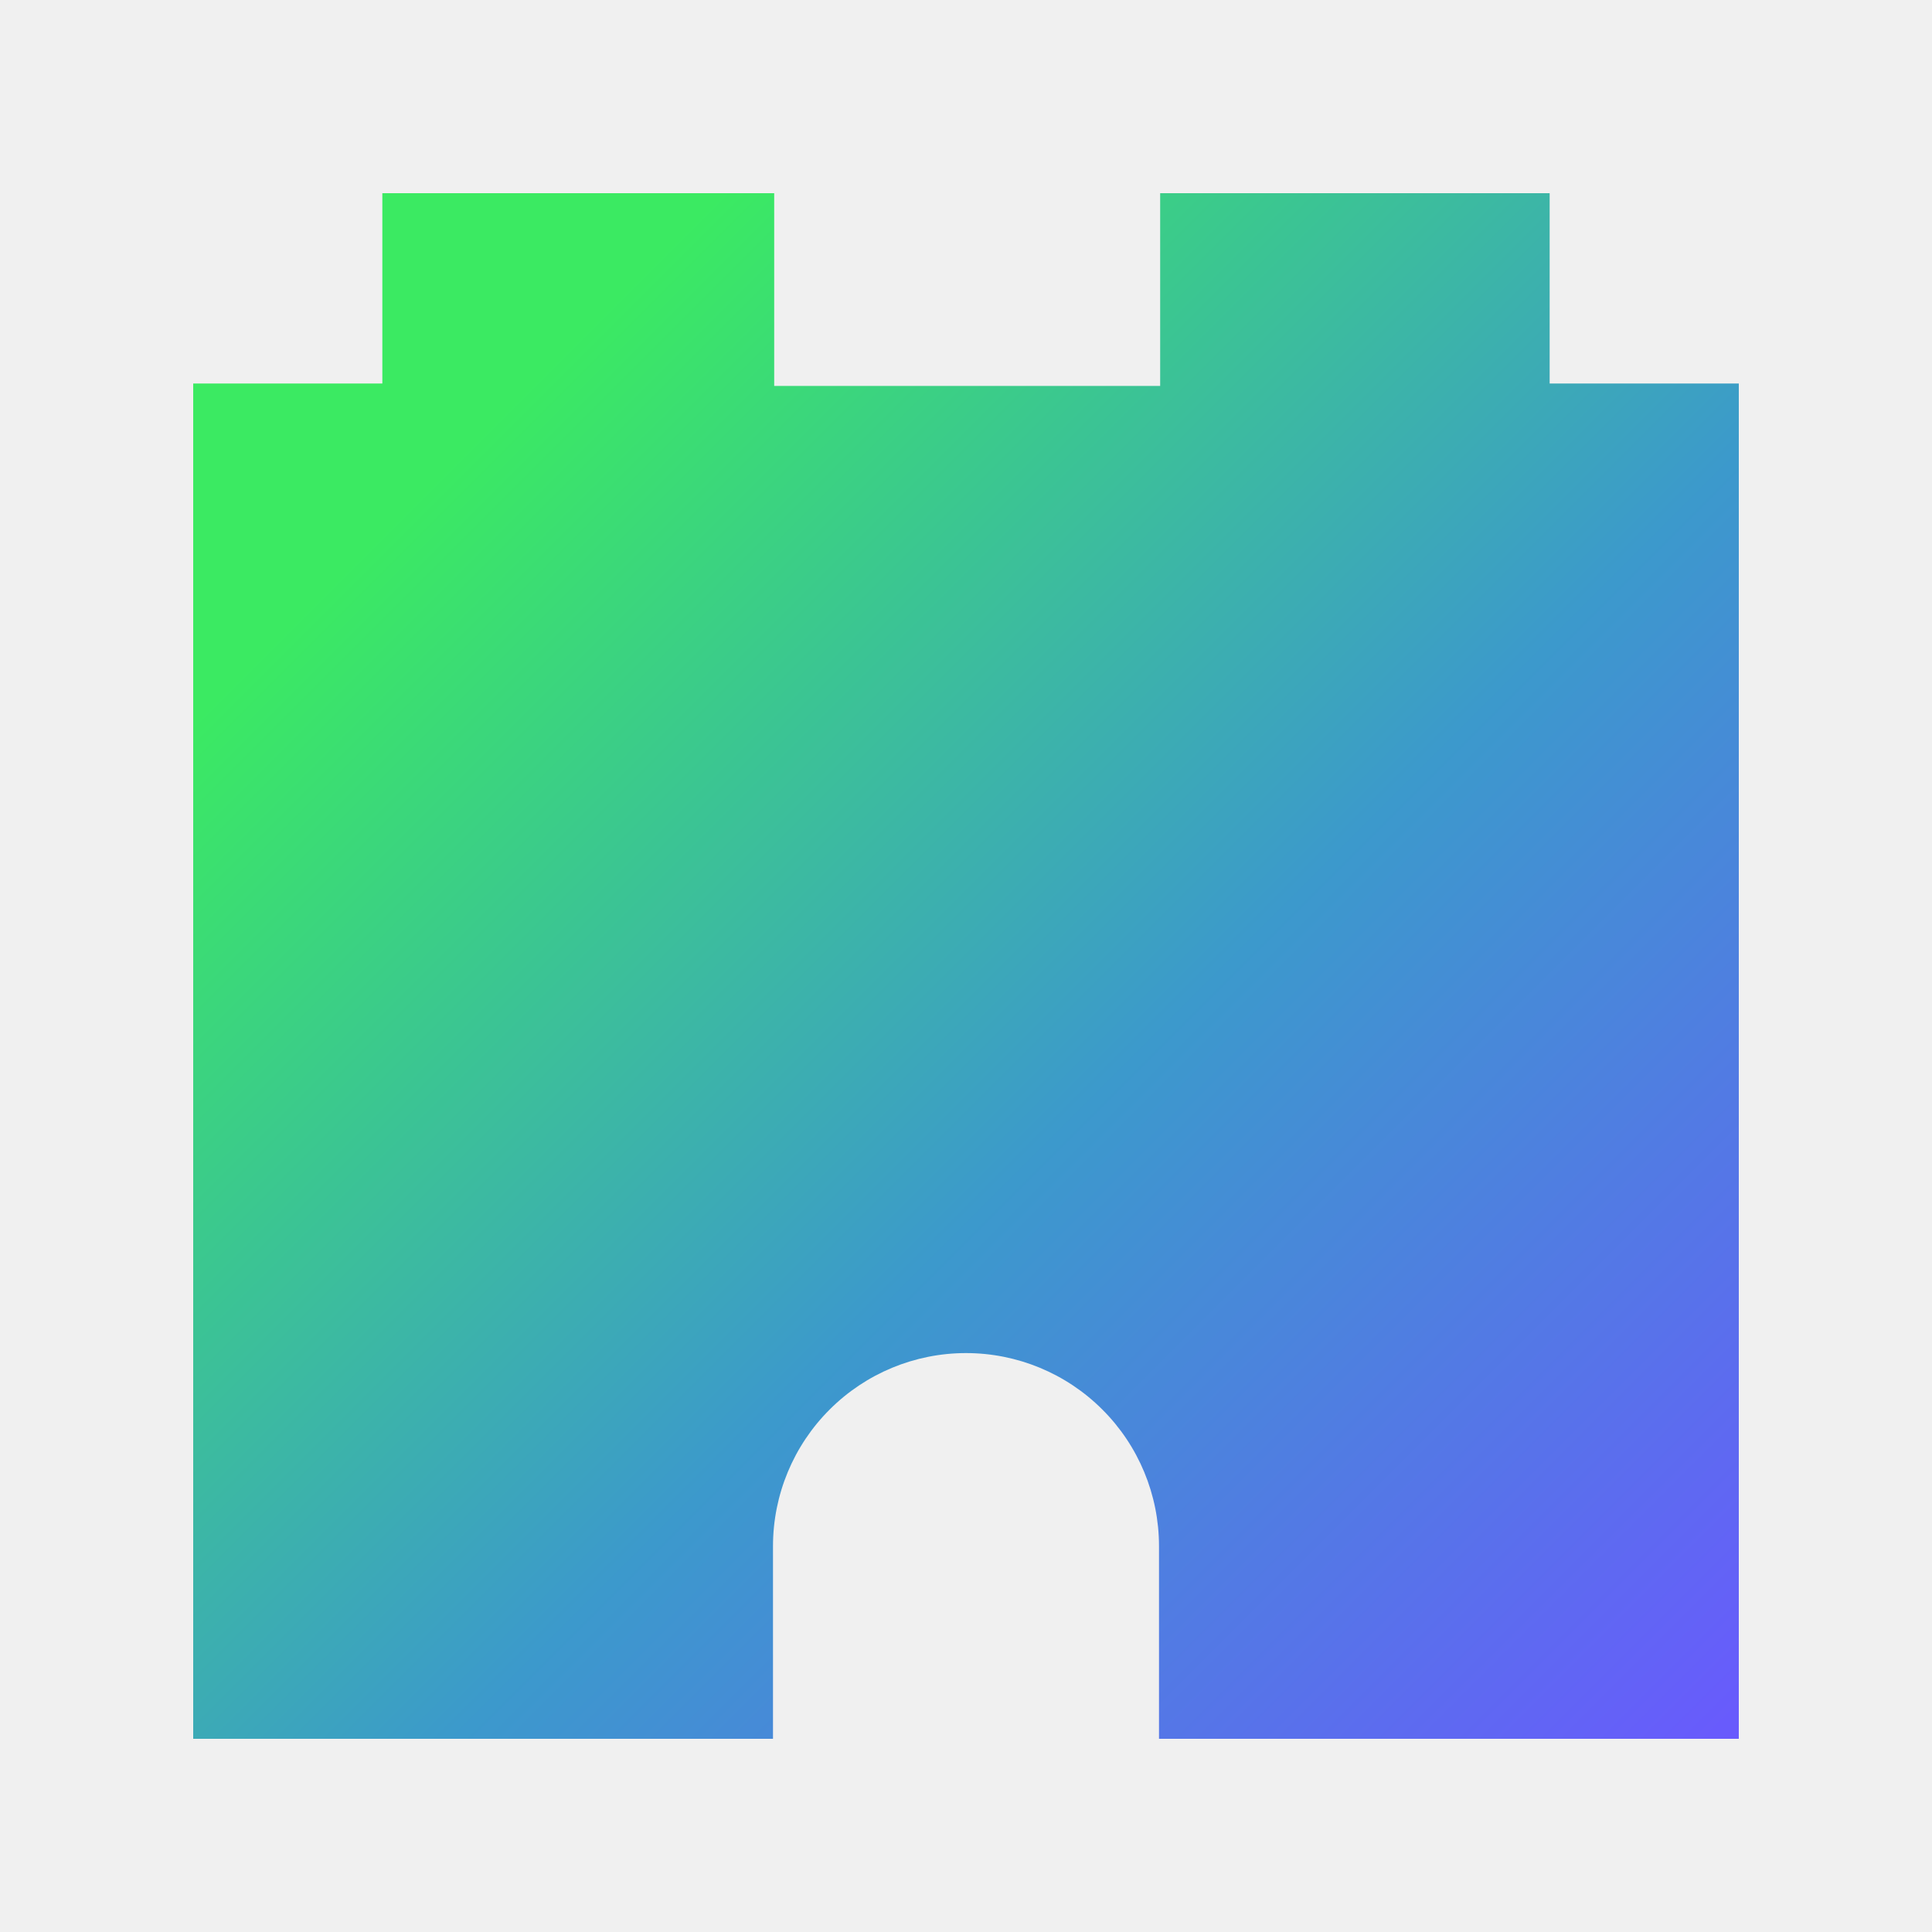
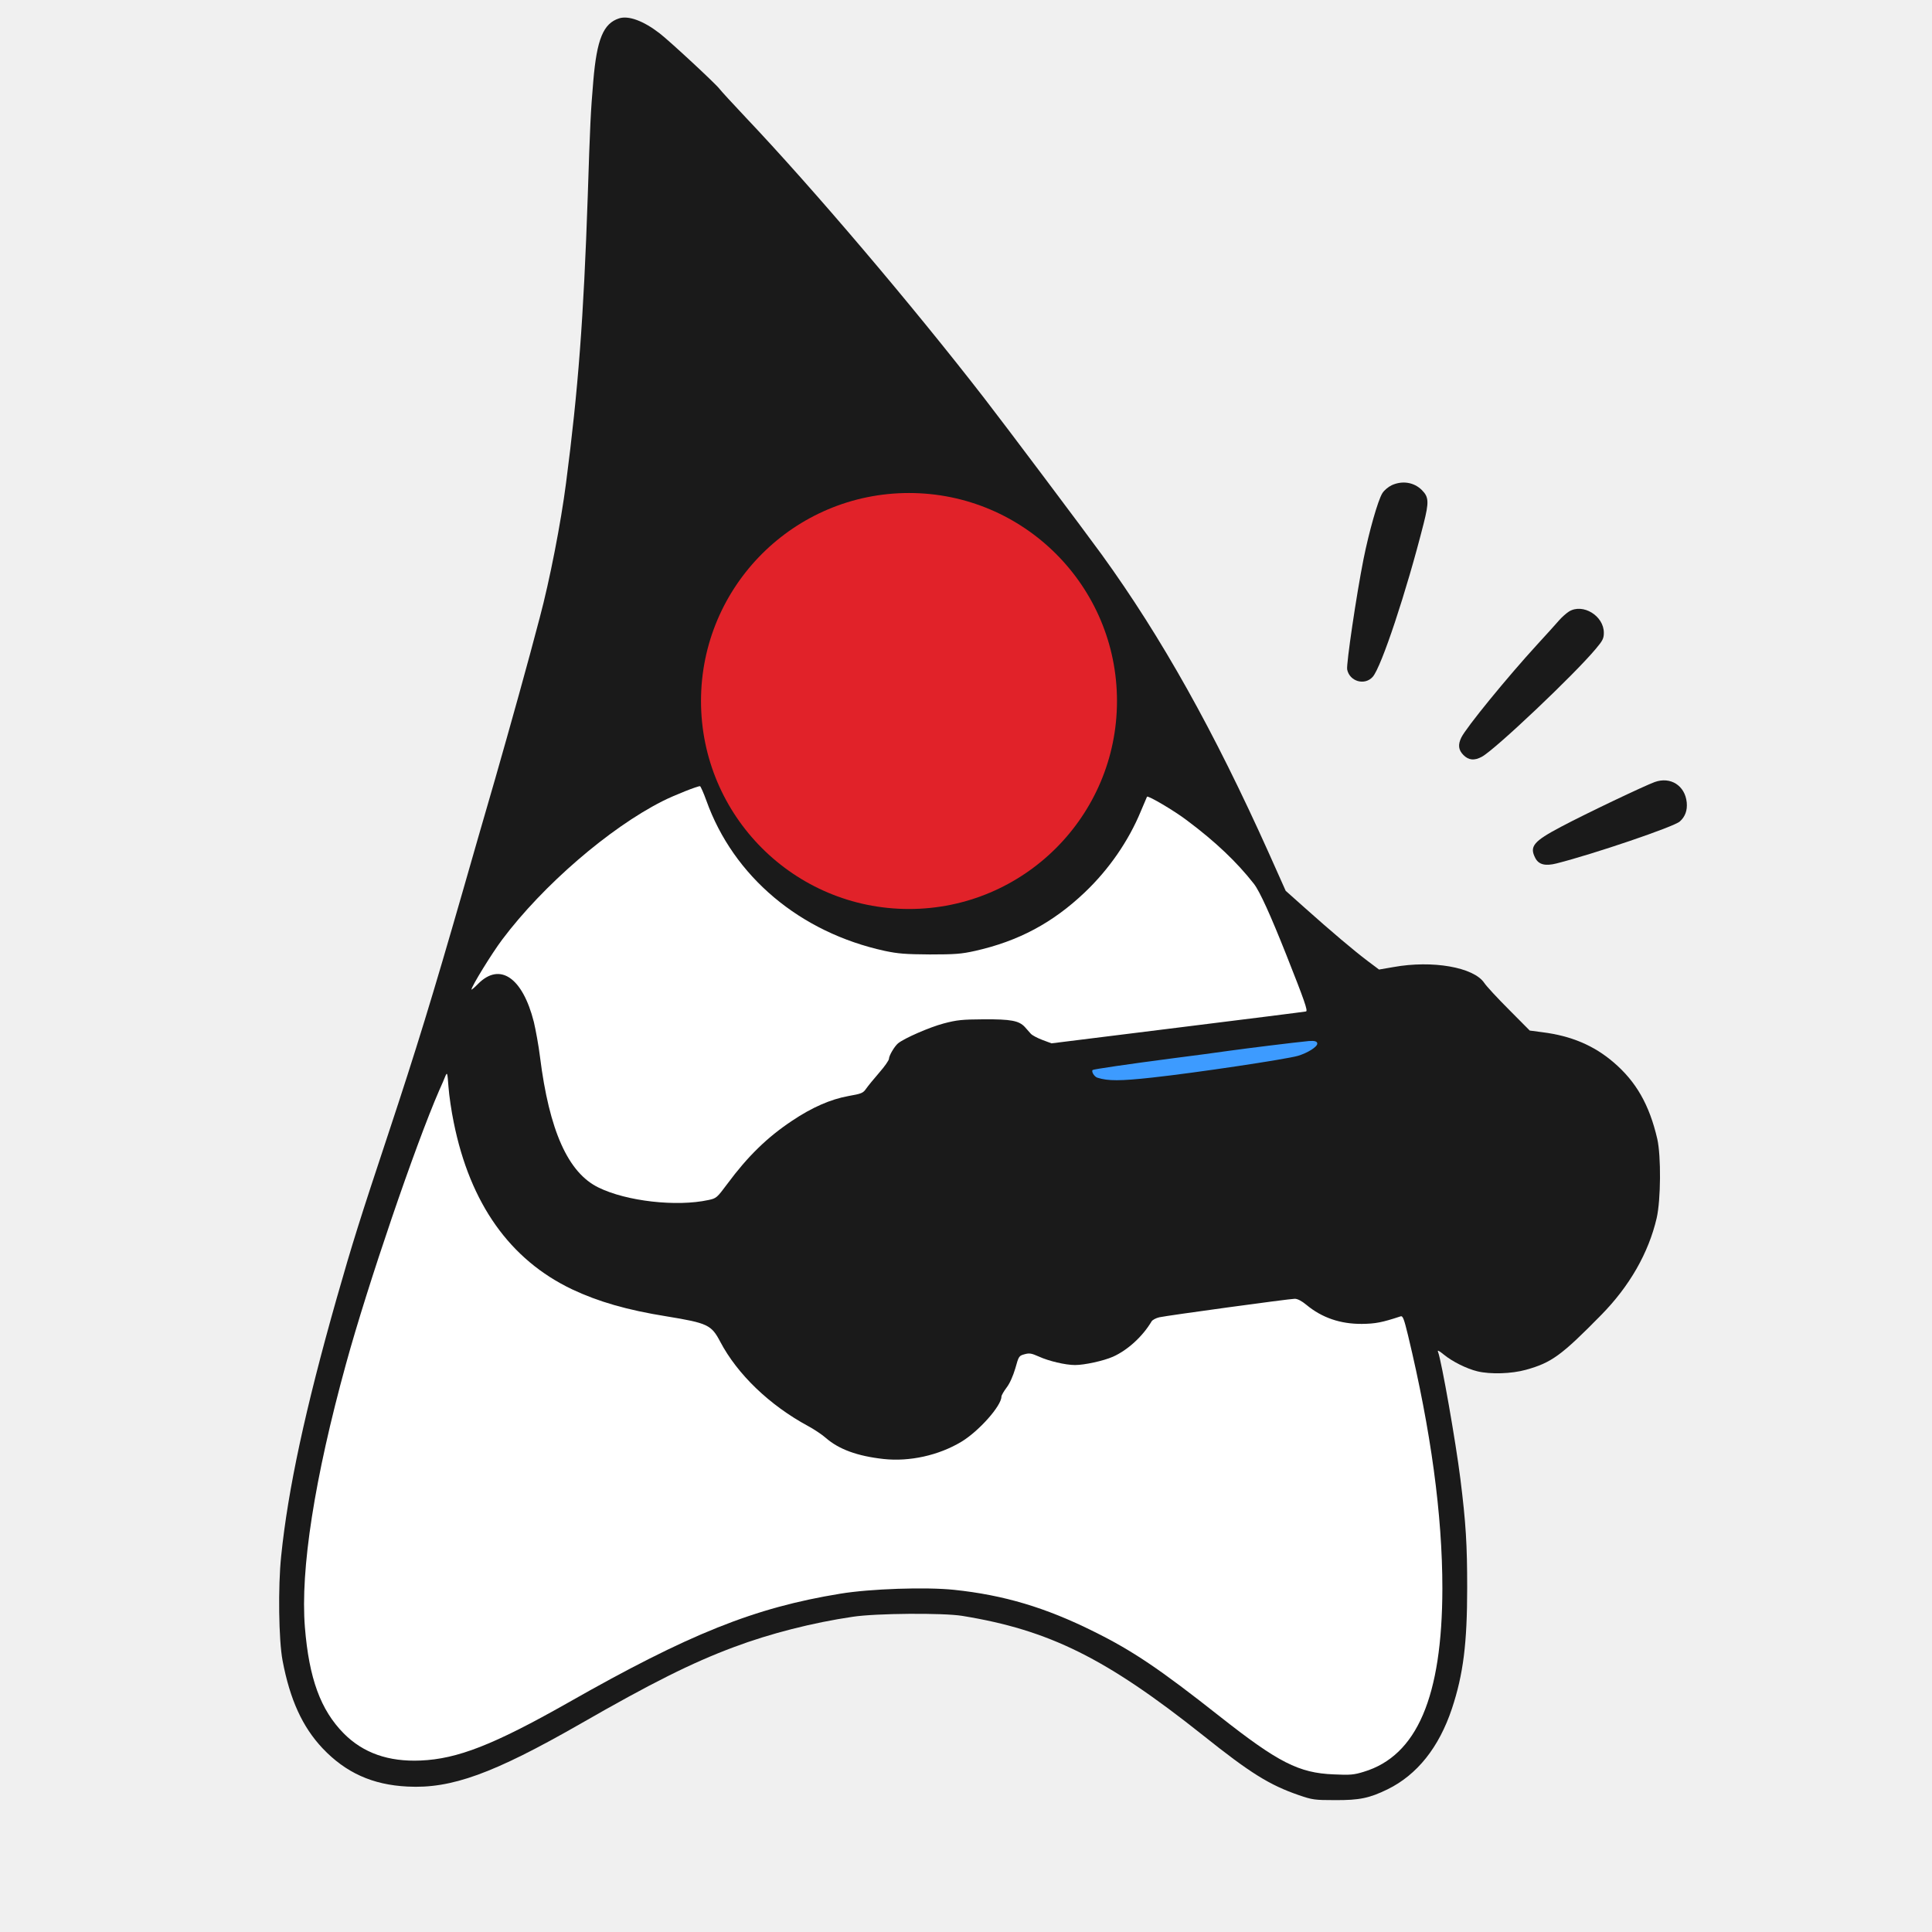
- <svg xmlns="http://www.w3.org/2000/svg" width="40" height="40" viewBox="0 0 40 40" fill="none">
-   <path d="M32.084 7.94V4H24.02V7.99H16.029V4H7.916V7.94H4V36H16.004V32.005C16.006 30.946 16.427 29.931 17.177 29.183C17.926 28.434 18.941 28.014 20 28.014C21.059 28.014 22.074 28.434 22.823 29.183C23.573 29.931 23.994 30.946 23.996 32.005V36H36V7.94H32.084Z" fill="url(#paint0_linear)" />
-   <defs>
-     <linearGradient id="paint0_linear" x1="2.942" y1="4.9" x2="37.777" y2="39.734" gradientUnits="userSpaceOnUse">
-       <stop offset="0.159" stop-color="#3BEA62" />
-       <stop offset="0.54" stop-color="#3C99CC" />
-       <stop offset="0.937" stop-color="#6B57FF" />
-     </linearGradient>
-   </defs>
+ <svg xmlns="http://www.w3.org/2000/svg" viewBox="0 0 1254 1254" width="40" height="40">
+   <path transform="translate(0,1254) scale(0.1,-0.1)" fill="#1A1A1A" d="M4019 12421 c-103 -33 -145 -135 -168 -406 -17 -199 -21 -281 -36 -745 -27 -797 -62 -1258 -141 -1865 -33 -257 -106 -632 -171 -875 -77 -295 -188 -692 -289 -1045 -64 -220 -158 -546 -209 -725 -199 -692 -303 -1031 -485 -1580 -184 -554 -233 -710 -335 -1068 -203 -715 -316 -1240 -360 -1672 -21 -200 -16 -546 9 -678 48 -254 129 -431 260 -570 150 -158 324 -237 551 -248 285 -15 557 84 1120 406 463 266 727 398 998 499 234 88 513 159 772 197 150 23 586 26 710 6 566 -92 934 -275 1564 -776 308 -246 431 -322 622 -388 88 -30 102 -32 234 -32 159 -1 224 13 341 70 192 94 334 272 418 524 74 223 99 424 99 785 0 277 -8 417 -44 705 -30 241 -122 764 -145 825 -6 14 4 10 37 -17 56 -46 149 -92 219 -109 84 -20 221 -16 314 10 166 46 231 93 489 356 184 187 307 402 360 629 27 119 29 401 4 513 -51 221 -137 372 -283 497 -129 111 -278 173 -462 196 l-83 11 -135 136 c-75 75 -147 153 -160 173 -68 102 -336 149 -590 103 l-93 -16 -76 57 c-86 65 -232 188 -410 347 l-120 107 -109 244 c-356 793 -697 1402 -1084 1937 -102 141 -635 851 -764 1017 -467 603 -1110 1360 -1548 1822 -85 90 -161 173 -169 184 -22 31 -326 313 -390 362 -105 81 -201 116 -262 97z" />
+   <path transform="translate(0,1254) scale(0.1,-0.1)" fill="#FFFFFF" d="M2945 5255 c106 -527 365 -892 769 -1084 170 -80 356 -134 612 -175 268 -44 291 -55 349 -165 111 -211 320 -412 570 -547 39 -21 90 -55 115 -77 85 -74 204 -118 376 -137 167 -18 356 23 504 112 113 68 260 233 260 293 0 8 15 34 33 58 21 27 42 75 57 125 22 80 24 82 60 92 32 9 45 6 93 -15 63 -29 172 -55 235 -55 61 0 185 27 246 54 96 43 193 132 251 230 6 9 28 21 50 26 56 12 844 120 879 120 18 0 45 -14 75 -39 101 -84 221 -125 361 -124 87 1 130 9 251 49 14 5 22 -16 48 -123 149 -620 223 -1165 223 -1643 -1 -703 -165 -1086 -510 -1190 -64 -20 -89 -22 -195 -17 -227 9 -360 77 -742 378 -385 304 -564 425 -815 549 -313 156 -584 237 -908 271 -183 19 -542 7 -737 -25 -558 -91 -979 -259 -1772 -710 -479 -271 -714 -363 -953 -373 -209 -9 -373 49 -499 176 -150 152 -225 356 -252 689 -30 373 62 966 267 1710 141 514 450 1419 604 1773 16 36 35 78 41 95 12 27 13 21 20 -71 4 -55 19 -158 34 -230z" />
+   <path transform="translate(0,1254) scale(0.1,-0.1)" fill="#FFFFFF" d="M4585 7343 c176 -492 607 -855 1158 -975 85 -18 134 -22 292 -23 163 0 205 3 294 23 281 63 504 182 712 380 157 149 285 335 364 527 21 50 39 92 40 94 8 8 175 -90 258 -153 186 -139 325 -271 436 -413 38 -49 108 -204 209 -458 119 -300 142 -366 129 -370 -7 -2 -381 -49 -832 -105 l-820 -102 -59 22 c-32 12 -66 30 -75 40 -9 10 -27 30 -39 44 -38 41 -90 51 -267 50 -140 -1 -173 -4 -260 -27 -91 -24 -256 -96 -296 -129 -23 -19 -59 -80 -59 -100 0 -10 -28 -50 -63 -90 -35 -40 -73 -87 -85 -104 -20 -29 -30 -33 -115 -48 -116 -21 -237 -74 -365 -160 -163 -108 -290 -233 -421 -410 -68 -91 -71 -94 -123 -105 -207 -45 -532 -8 -713 81 -198 96 -320 369 -380 848 -9 74 -28 176 -40 227 -73 288 -220 389 -361 248 -24 -25 -44 -41 -44 -38 0 20 133 236 200 325 265 353 696 724 1040 898 77 39 232 100 244 97 4 -2 23 -44 41 -94z" />
+   <path transform="translate(0,1254) scale(0.1,-0.1)" fill="#3D9BFF" d="M8550 5766 c0 -21 -62 -60 -125 -79 -75 -22 -660 -110 -945 -141 -208 -23 -289 -23 -357 -1 -20 6 -41 40 -31 50 5 5 230 38 513 75 132 17 301 39 375 50 115 16 414 53 515 63 38 3 55 -2 55 -17z" />
+   <path transform="translate(0,1254) scale(0.1,-0.1)" fill="#1A1A1A" d="M9446 4948 c-9 -36 -7 -48 8 -48 21 0 28 15 20 45 -8 31 -20 32 -28 3z" />
+   <path transform="translate(0,1254) scale(0.1,-0.1)" fill="#1A1A1A" d="M9034 9391 c-23 -11 -50 -33 -62 -53 -28 -45 -86 -248 -122 -428 -46 -231 -112 -679 -106 -715 15 -78 114 -107 166 -48 56 63 219 554 330 993 36 142 34 174 -11 219 -51 51 -126 63 -195 32z" />
+   <path transform="translate(0,1254) scale(0.1,-0.1)" fill="#1A1A1A" d="M10184 8571 c-16 -10 -46 -36 -65 -58 -19 -22 -82 -92 -141 -156 -197 -215 -462 -540 -493 -604 -23 -47 -19 -81 14 -114 34 -34 71 -37 119 -11 87 47 602 535 741 702 44 52 51 67 51 103 0 110 -136 193 -226 138z" />
+   <path transform="translate(0,1254) scale(0.1,-0.1)" fill="#1A1A1A" d="M10740 7464 c-66 -24 -443 -203 -607 -290 -180 -95 -207 -128 -168 -203 22 -43 65 -54 139 -35 241 61 762 238 799 272 35 31 50 72 45 124 -11 109 -105 169 -208 132z" />
+   <circle cx="590" cy="455" r="135" fill="#E12229" />
</svg>
